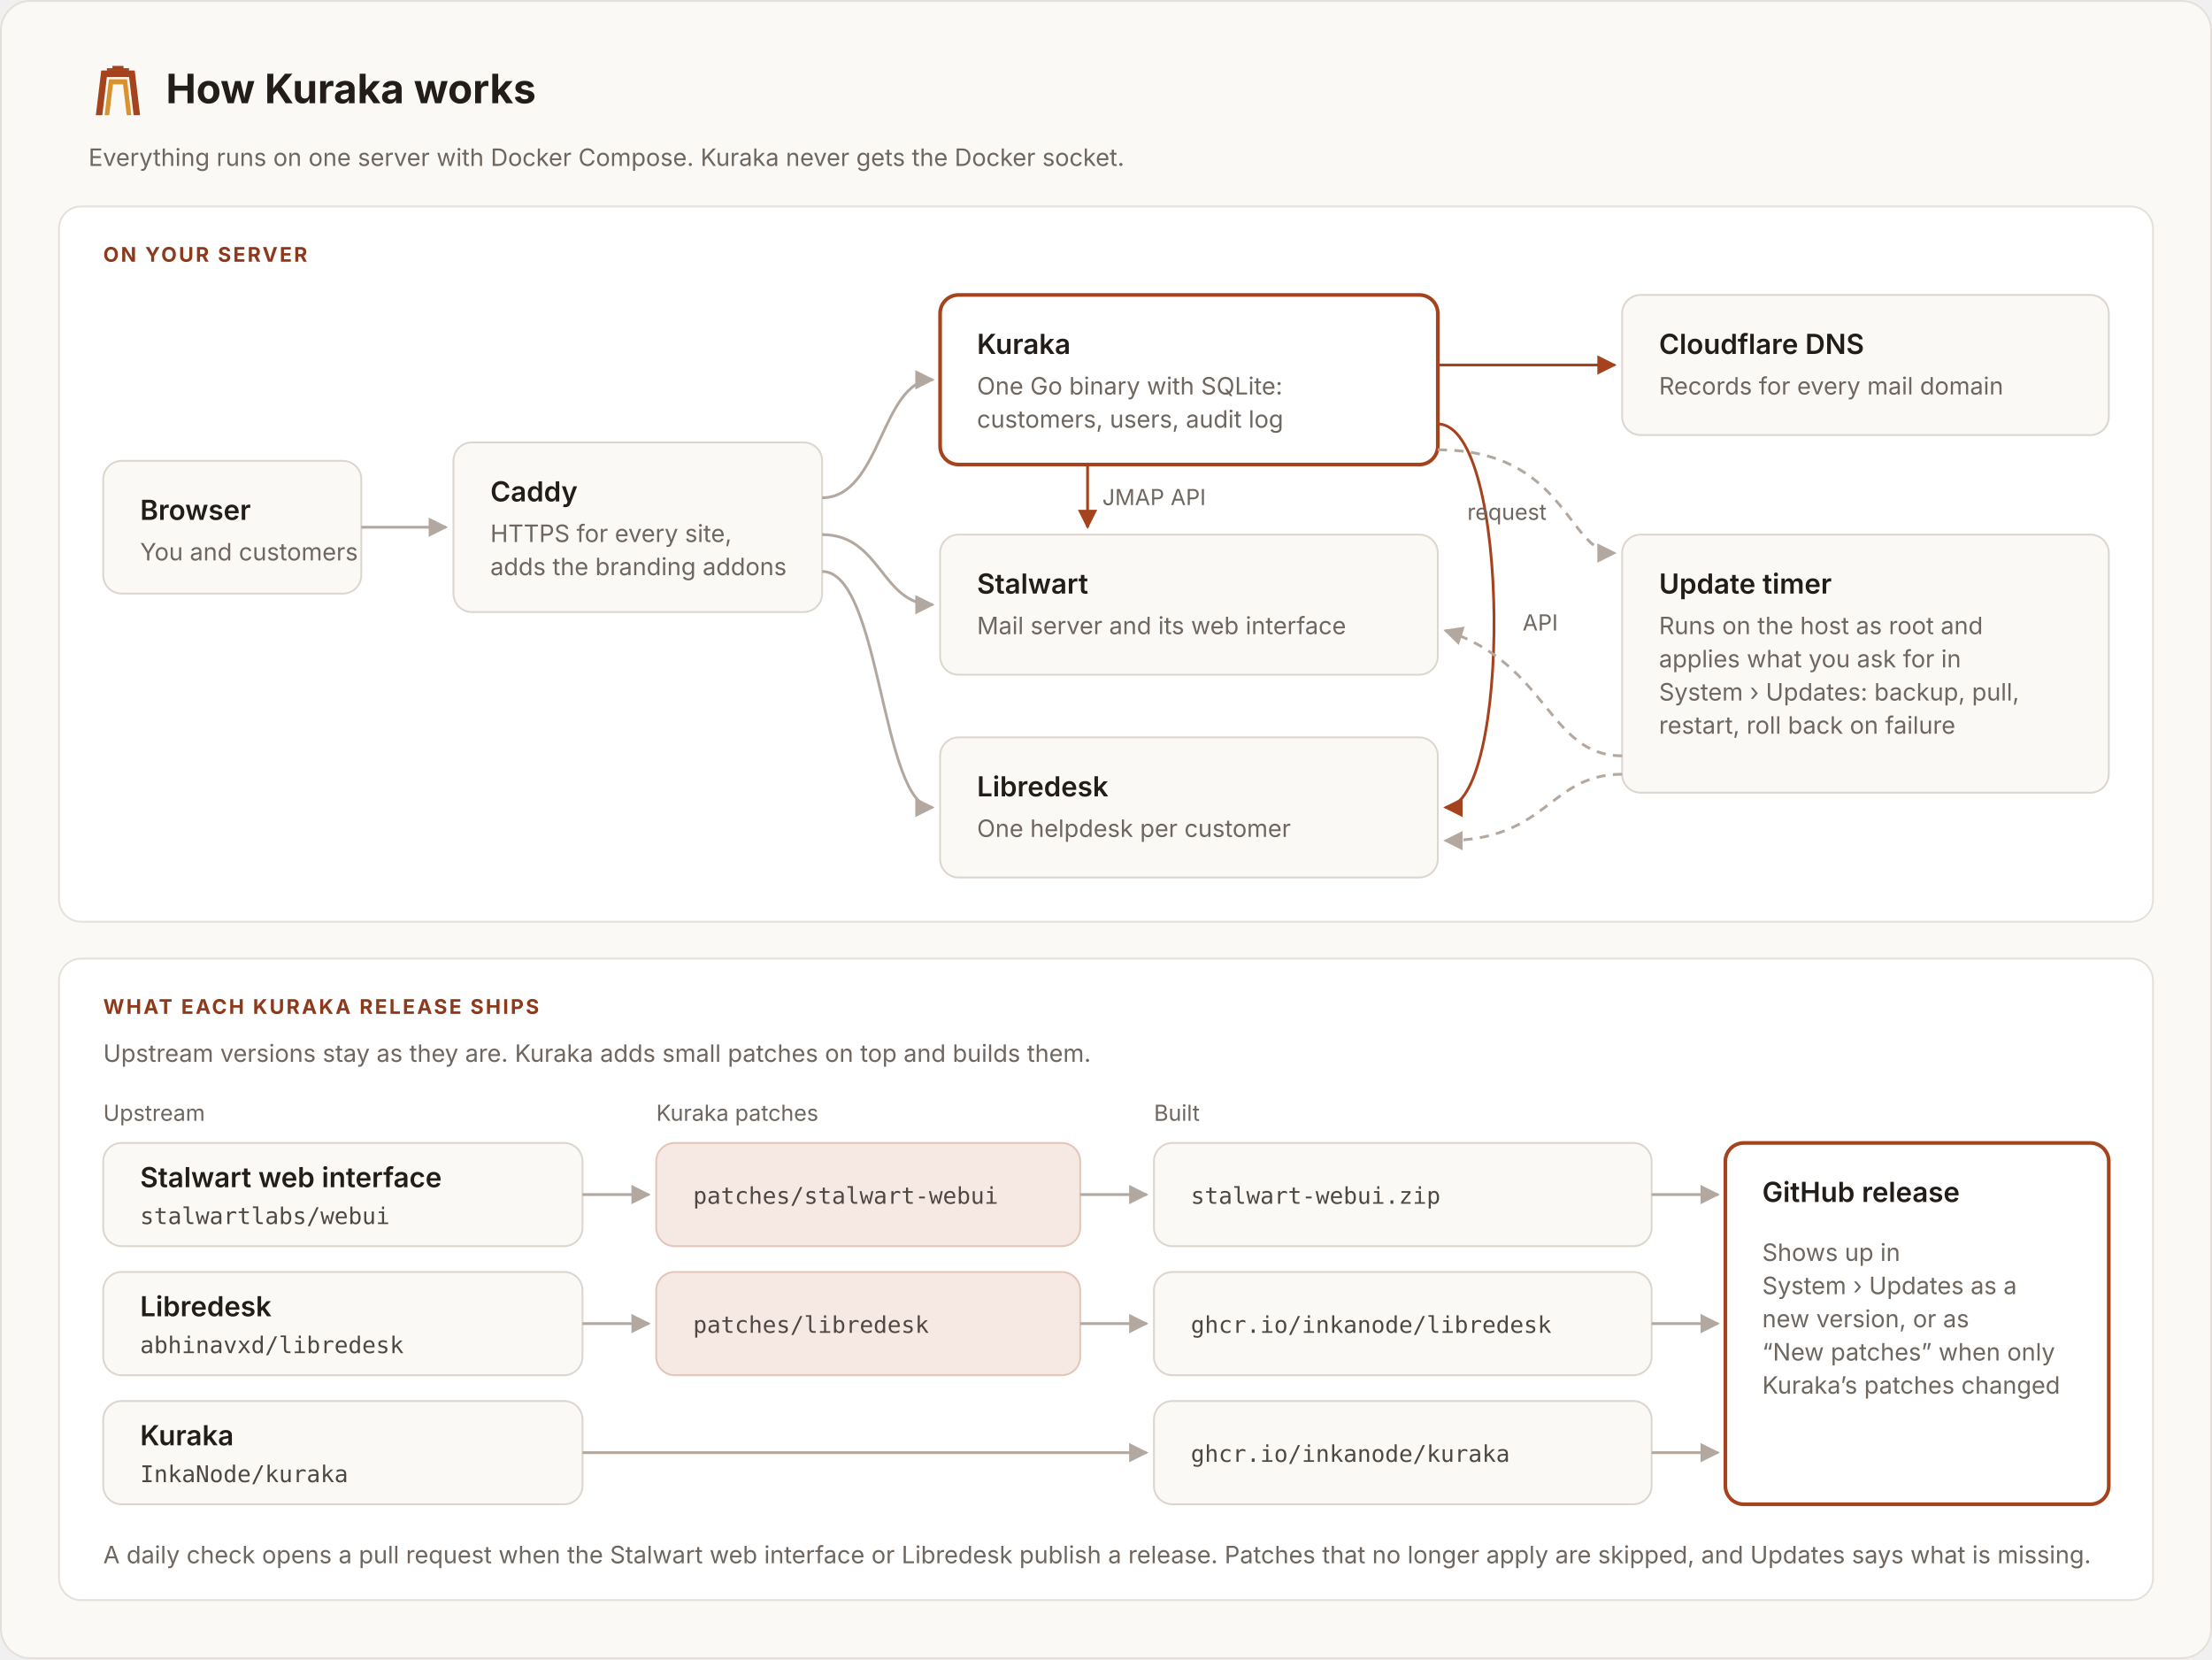
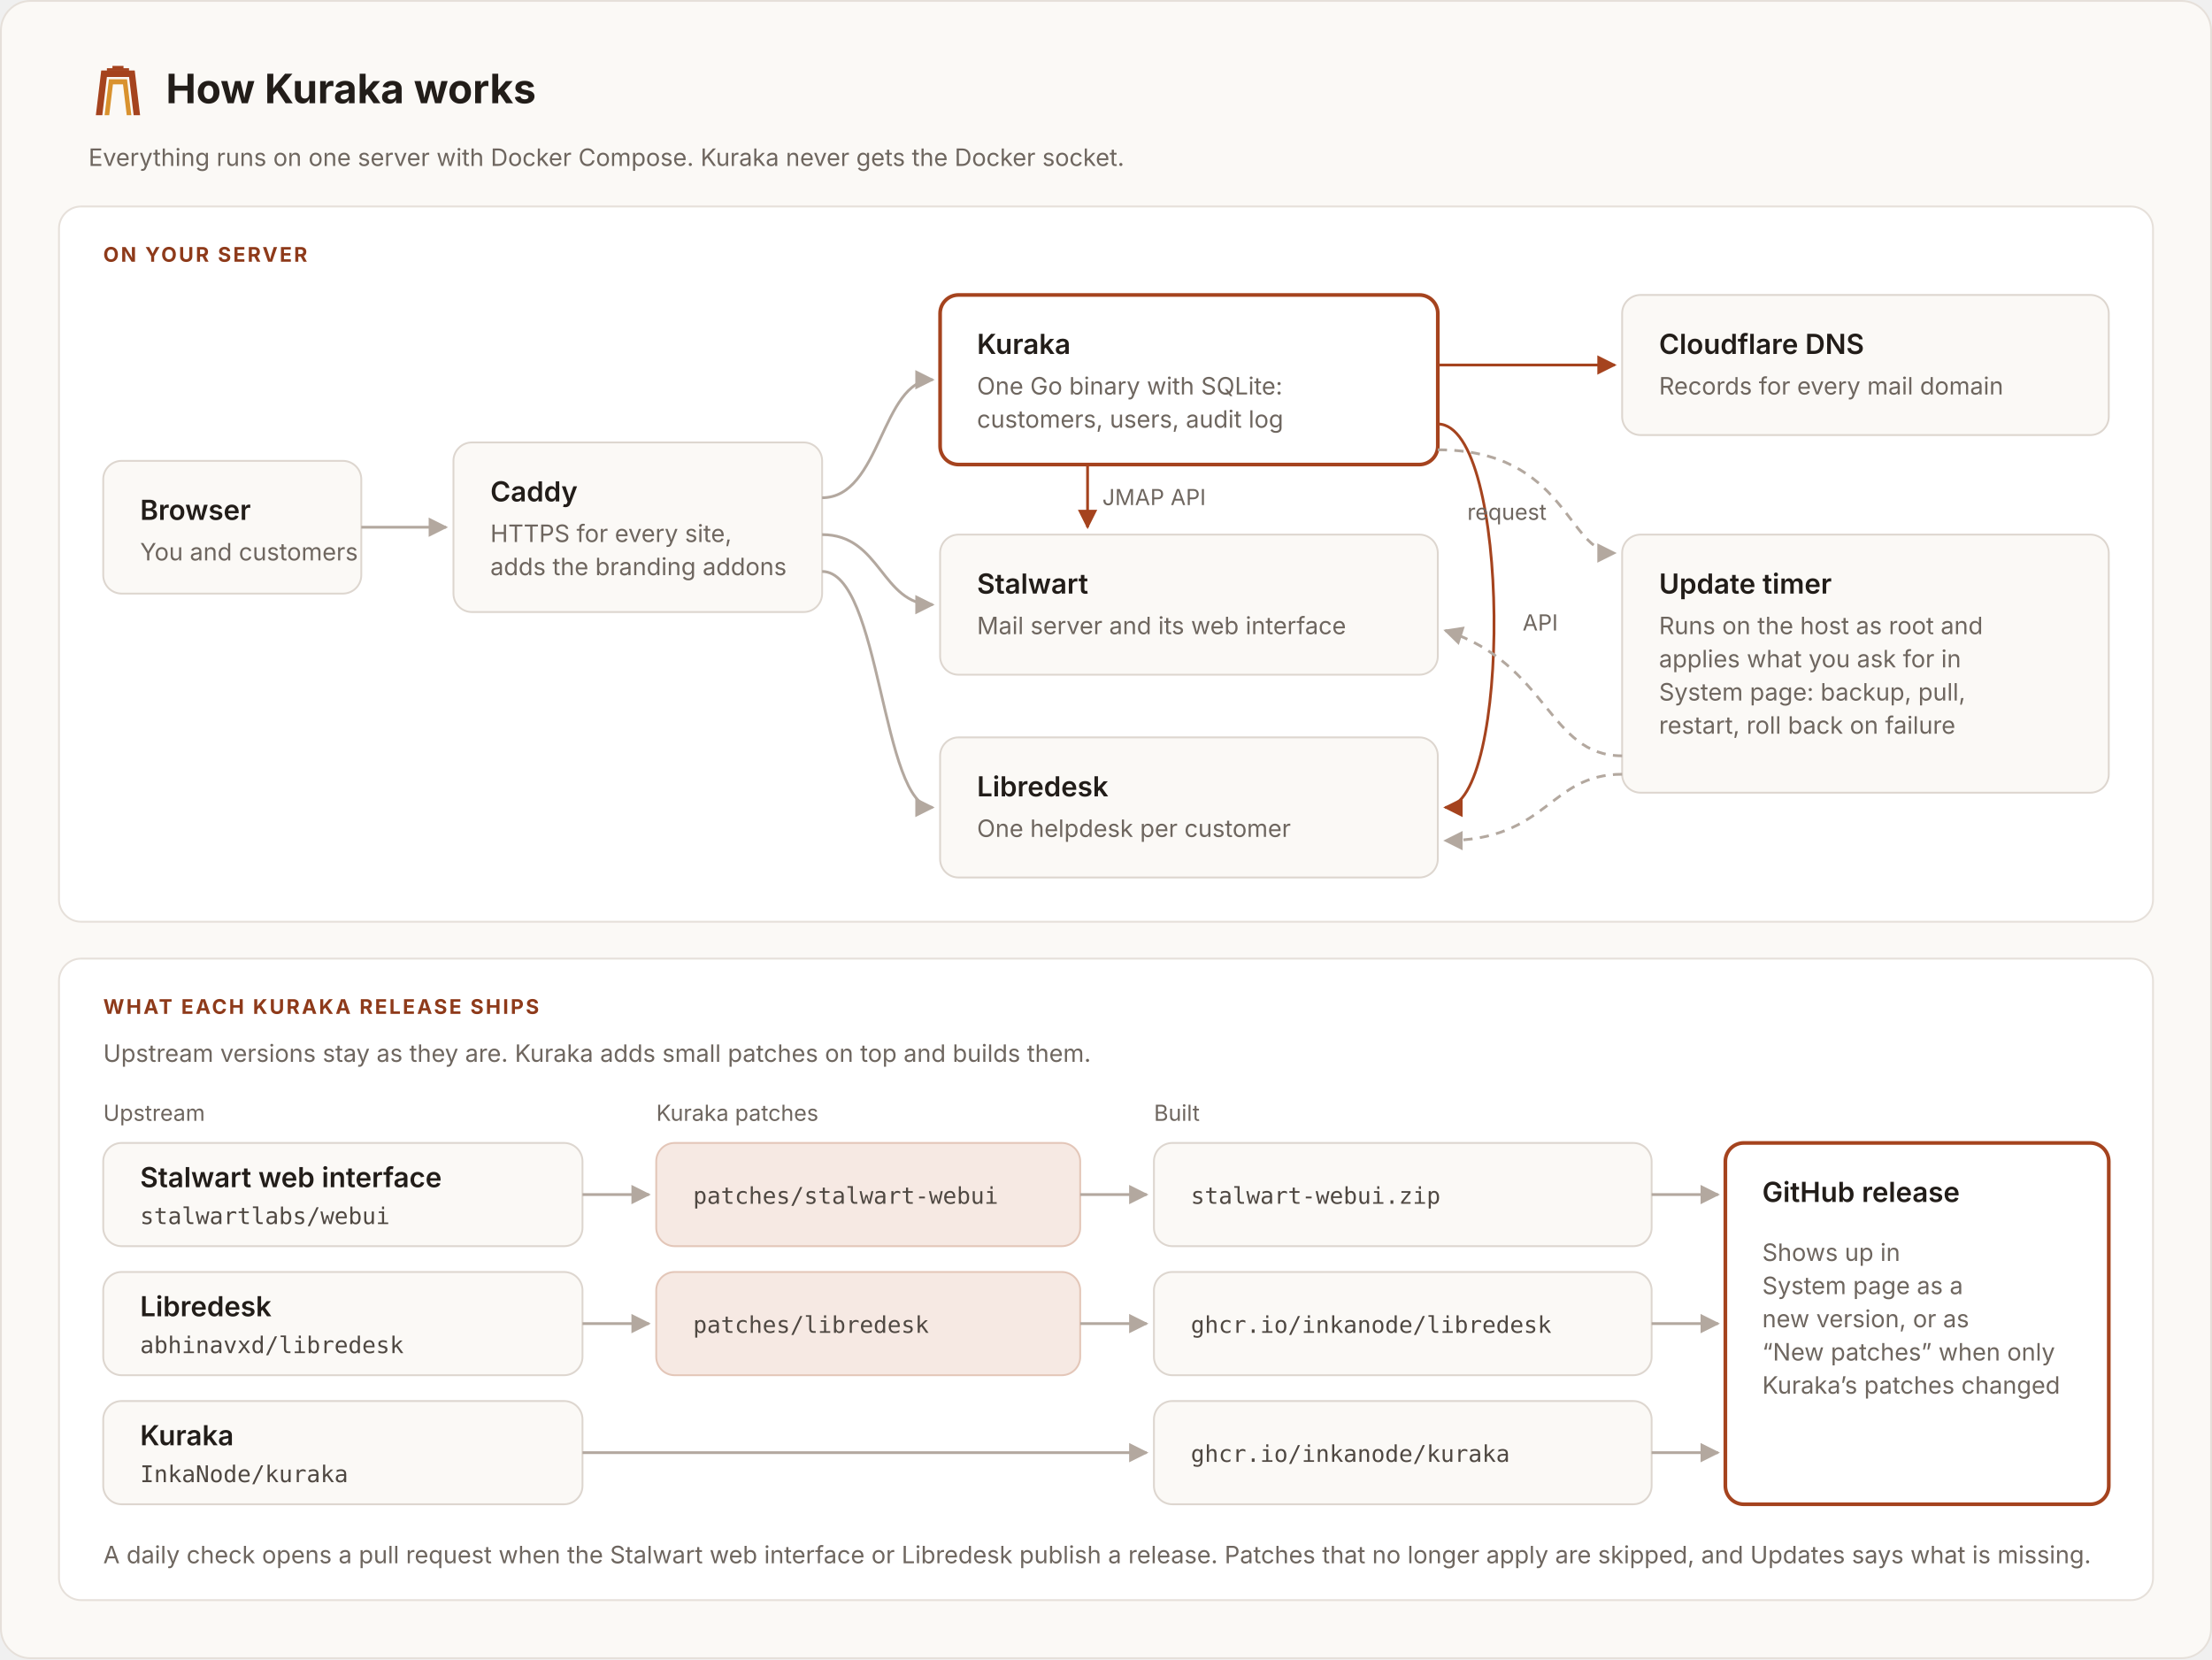
<svg xmlns="http://www.w3.org/2000/svg" width="1200" height="900" viewBox="0 0 1200 900" font-family="Inter, system-ui, -apple-system, 'Segoe UI', Roboto, sans-serif">
  <defs>
    <marker id="arrow" viewBox="0 0 10 10" refX="9" refY="5" markerWidth="7" markerHeight="7" orient="auto-start-reverse">
      <path d="M0 0L10 5L0 10z" fill="#B3A89F" />
    </marker>
    <marker id="arrow-accent" viewBox="0 0 10 10" refX="9" refY="5" markerWidth="7" markerHeight="7" orient="auto-start-reverse">
      <path d="M0 0L10 5L0 10z" fill="#A5431E" />
    </marker>
    <g id="logo">
      <path fill="#A5431E" d="M32 228L55.3 34L200.7 34L224 228L196 228L176.1 62L79.9 62L60 228Z" />
      <path fill="#A5431E" d="M80 35L80 24L104 24L104 14L152 14L152 24L176 24L176 35Z" />
      <path fill="#D9922E" d="M70 228L88.7 72L167.3 72L186 228L166 228L149.9 94L106.1 94L90 228Z" />
    </g>
  </defs>
  <style>
    .section { fill: #FFFFFF; stroke: #E6E0DA; }
    .label { font-size: 11px; font-weight: 700; letter-spacing: 0.1em; fill: #8E3A1A; }
    .card { fill: #FBF9F6; stroke: #DDD6CF; }
    .key { fill: #FFFFFF; stroke: #A5431E; stroke-width: 2; }
    .patch { fill: #F6E9E3; stroke: #E3C6B8; }
    .title { font-size: 15px; font-weight: 600; fill: #221D19; }
    .desc { font-size: 13px; fill: #6E665F; }
    .mono { font-family: ui-monospace, 'Cascadia Code', Consolas, monospace; font-size: 12.5px; fill: #4F4842; }
    .edge { font-size: 12px; fill: #6E665F; }
    .line { stroke: #B3A89F; stroke-width: 1.5; fill: none; marker-end: url(#arrow); }
    .dash { stroke: #B3A89F; stroke-width: 1.5; fill: none; stroke-dasharray: 5 4; marker-end: url(#arrow); }
    .accent { stroke: #A5431E; stroke-width: 1.5; fill: none; marker-end: url(#arrow-accent); }
  </style>
  <rect x="0.5" y="0.5" width="1199" height="899" rx="16" fill="#FBF9F6" stroke="#E6E0DA" />
  <use href="#logo" transform="translate(48 34) scale(0.125)" />
  <text x="90" y="56" font-size="22" font-weight="700" fill="#221D19">How Kuraka works</text>
  <text x="48" y="90" class="desc" font-size="14">Everything runs on one server with Docker Compose. Kuraka never gets the Docker socket.</text>
  <rect class="section" x="32" y="112" width="1136" height="388" rx="12" />
  <text class="label" x="56" y="142">ON YOUR SERVER</text>
  <rect class="card" x="56" y="250" width="140" height="72" rx="10" />
  <text class="title" x="76" y="282">Browser</text>
  <text class="desc" x="76" y="304">You and customers</text>
  <rect class="card" x="246" y="240" width="200" height="92" rx="10" />
  <text class="title" x="266" y="272">Caddy</text>
  <text class="desc" x="266" y="294">HTTPS for every site,</text>
  <text class="desc" x="266" y="312">adds the branding addons</text>
  <path class="line" d="M196 286 L242 286" />
  <rect class="key" x="510" y="160" width="270" height="92" rx="10" />
  <text class="title" x="530" y="192">Kuraka</text>
  <text class="desc" x="530" y="214">One Go binary with SQLite:</text>
  <text class="desc" x="530" y="232">customers, users, audit log</text>
  <rect class="card" x="510" y="290" width="270" height="76" rx="10" />
  <text class="title" x="530" y="322">Stalwart</text>
  <text class="desc" x="530" y="344">Mail server and its web interface</text>
  <rect class="card" x="510" y="400" width="270" height="76" rx="10" />
  <text class="title" x="530" y="432">Libredesk</text>
  <text class="desc" x="530" y="454">One helpdesk per customer</text>
  <path class="line" d="M446 270 C478 270 478 206 506 206" />
  <path class="line" d="M446 290 C478 290 478 328 506 328" />
  <path class="line" d="M446 310 C478 310 478 438 506 438" />
  <path class="accent" d="M590 252 L590 286" />
  <text class="edge" x="598" y="274">JMAP API</text>
  <path class="accent" d="M780 230 C820 230 820 438 784 438" />
  <text class="edge" x="826" y="342">API</text>
  <rect class="card" x="880" y="160" width="264" height="76" rx="10" />
  <text class="title" x="900" y="192">Cloudflare DNS</text>
  <text class="desc" x="900" y="214">Records for every mail domain</text>
  <path class="accent" d="M780 198 L876 198" />
  <rect class="card" x="880" y="290" width="264" height="140" rx="10" />
  <text class="title" x="900" y="322">Update timer</text>
  <text class="desc" x="900" y="344">Runs on the host as root and</text>
  <text class="desc" x="900" y="362">applies what you ask for in</text>
-   <text class="desc" x="900" y="380">System › Updates: backup, pull,</text>
+   <text class="desc" x="900" y="380">System page: backup, pull,</text>
  <text class="desc" x="900" y="398">restart, roll back on failure</text>
  <path class="dash" d="M780 244 C850 244 850 300 876 300" />
  <text class="edge" x="796" y="282">request</text>
  <path class="dash" d="M880 410 C840 410 840 360 784 342" />
  <path class="dash" d="M880 420 C840 420 840 456 784 456" />
  <rect class="section" x="32" y="520" width="1136" height="348" rx="12" />
  <text class="label" x="56" y="550">WHAT EACH KURAKA RELEASE SHIPS</text>
  <text class="desc" x="56" y="576">Upstream versions stay as they are. Kuraka adds small patches on top and builds them.</text>
  <text class="edge" x="56" y="608">Upstream</text>
  <text class="edge" x="356" y="608">Kuraka patches</text>
  <text class="edge" x="626" y="608">Built</text>
  <rect class="card" x="56" y="620" width="260" height="56" rx="10" />
  <text class="title" x="76" y="644">Stalwart web interface</text>
  <text class="mono" x="76" y="664">stalwartlabs/webui</text>
  <rect class="patch" x="356" y="620" width="230" height="56" rx="10" />
  <text class="mono" x="376" y="653">patches/stalwart-webui</text>
  <rect class="card" x="626" y="620" width="270" height="56" rx="10" />
  <text class="mono" x="646" y="653">stalwart-webui.zip</text>
  <path class="line" d="M316 648 L352 648" />
  <path class="line" d="M586 648 L622 648" />
  <rect class="card" x="56" y="690" width="260" height="56" rx="10" />
  <text class="title" x="76" y="714">Libredesk</text>
  <text class="mono" x="76" y="734">abhinavxd/libredesk</text>
  <rect class="patch" x="356" y="690" width="230" height="56" rx="10" />
  <text class="mono" x="376" y="723">patches/libredesk</text>
  <rect class="card" x="626" y="690" width="270" height="56" rx="10" />
  <text class="mono" x="646" y="723">ghcr.io/inkanode/libredesk</text>
  <path class="line" d="M316 718 L352 718" />
  <path class="line" d="M586 718 L622 718" />
  <rect class="card" x="56" y="760" width="260" height="56" rx="10" />
  <text class="title" x="76" y="784">Kuraka</text>
  <text class="mono" x="76" y="804">InkaNode/kuraka</text>
  <rect class="card" x="626" y="760" width="270" height="56" rx="10" />
  <text class="mono" x="646" y="793">ghcr.io/inkanode/kuraka</text>
  <path class="line" d="M316 788 L622 788" />
  <rect class="key" x="936" y="620" width="208" height="196" rx="10" />
  <text class="title" x="956" y="652">GitHub release</text>
  <text class="desc" x="956" y="684">Shows up in</text>
-   <text class="desc" x="956" y="702">System › Updates as a</text>
+   <text class="desc" x="956" y="702">System page as a</text>
  <text class="desc" x="956" y="720">new version, or as</text>
  <text class="desc" x="956" y="738">“New patches” when only</text>
  <text class="desc" x="956" y="756">Kuraka’s patches changed</text>
  <path class="line" d="M896 648 L932 648" />
  <path class="line" d="M896 718 L932 718" />
  <path class="line" d="M896 788 L932 788" />
  <text class="desc" x="56" y="848">A daily check opens a pull request when the Stalwart web interface or Libredesk publish a release. Patches that no longer apply are skipped, and Updates says what is missing.</text>
</svg>
